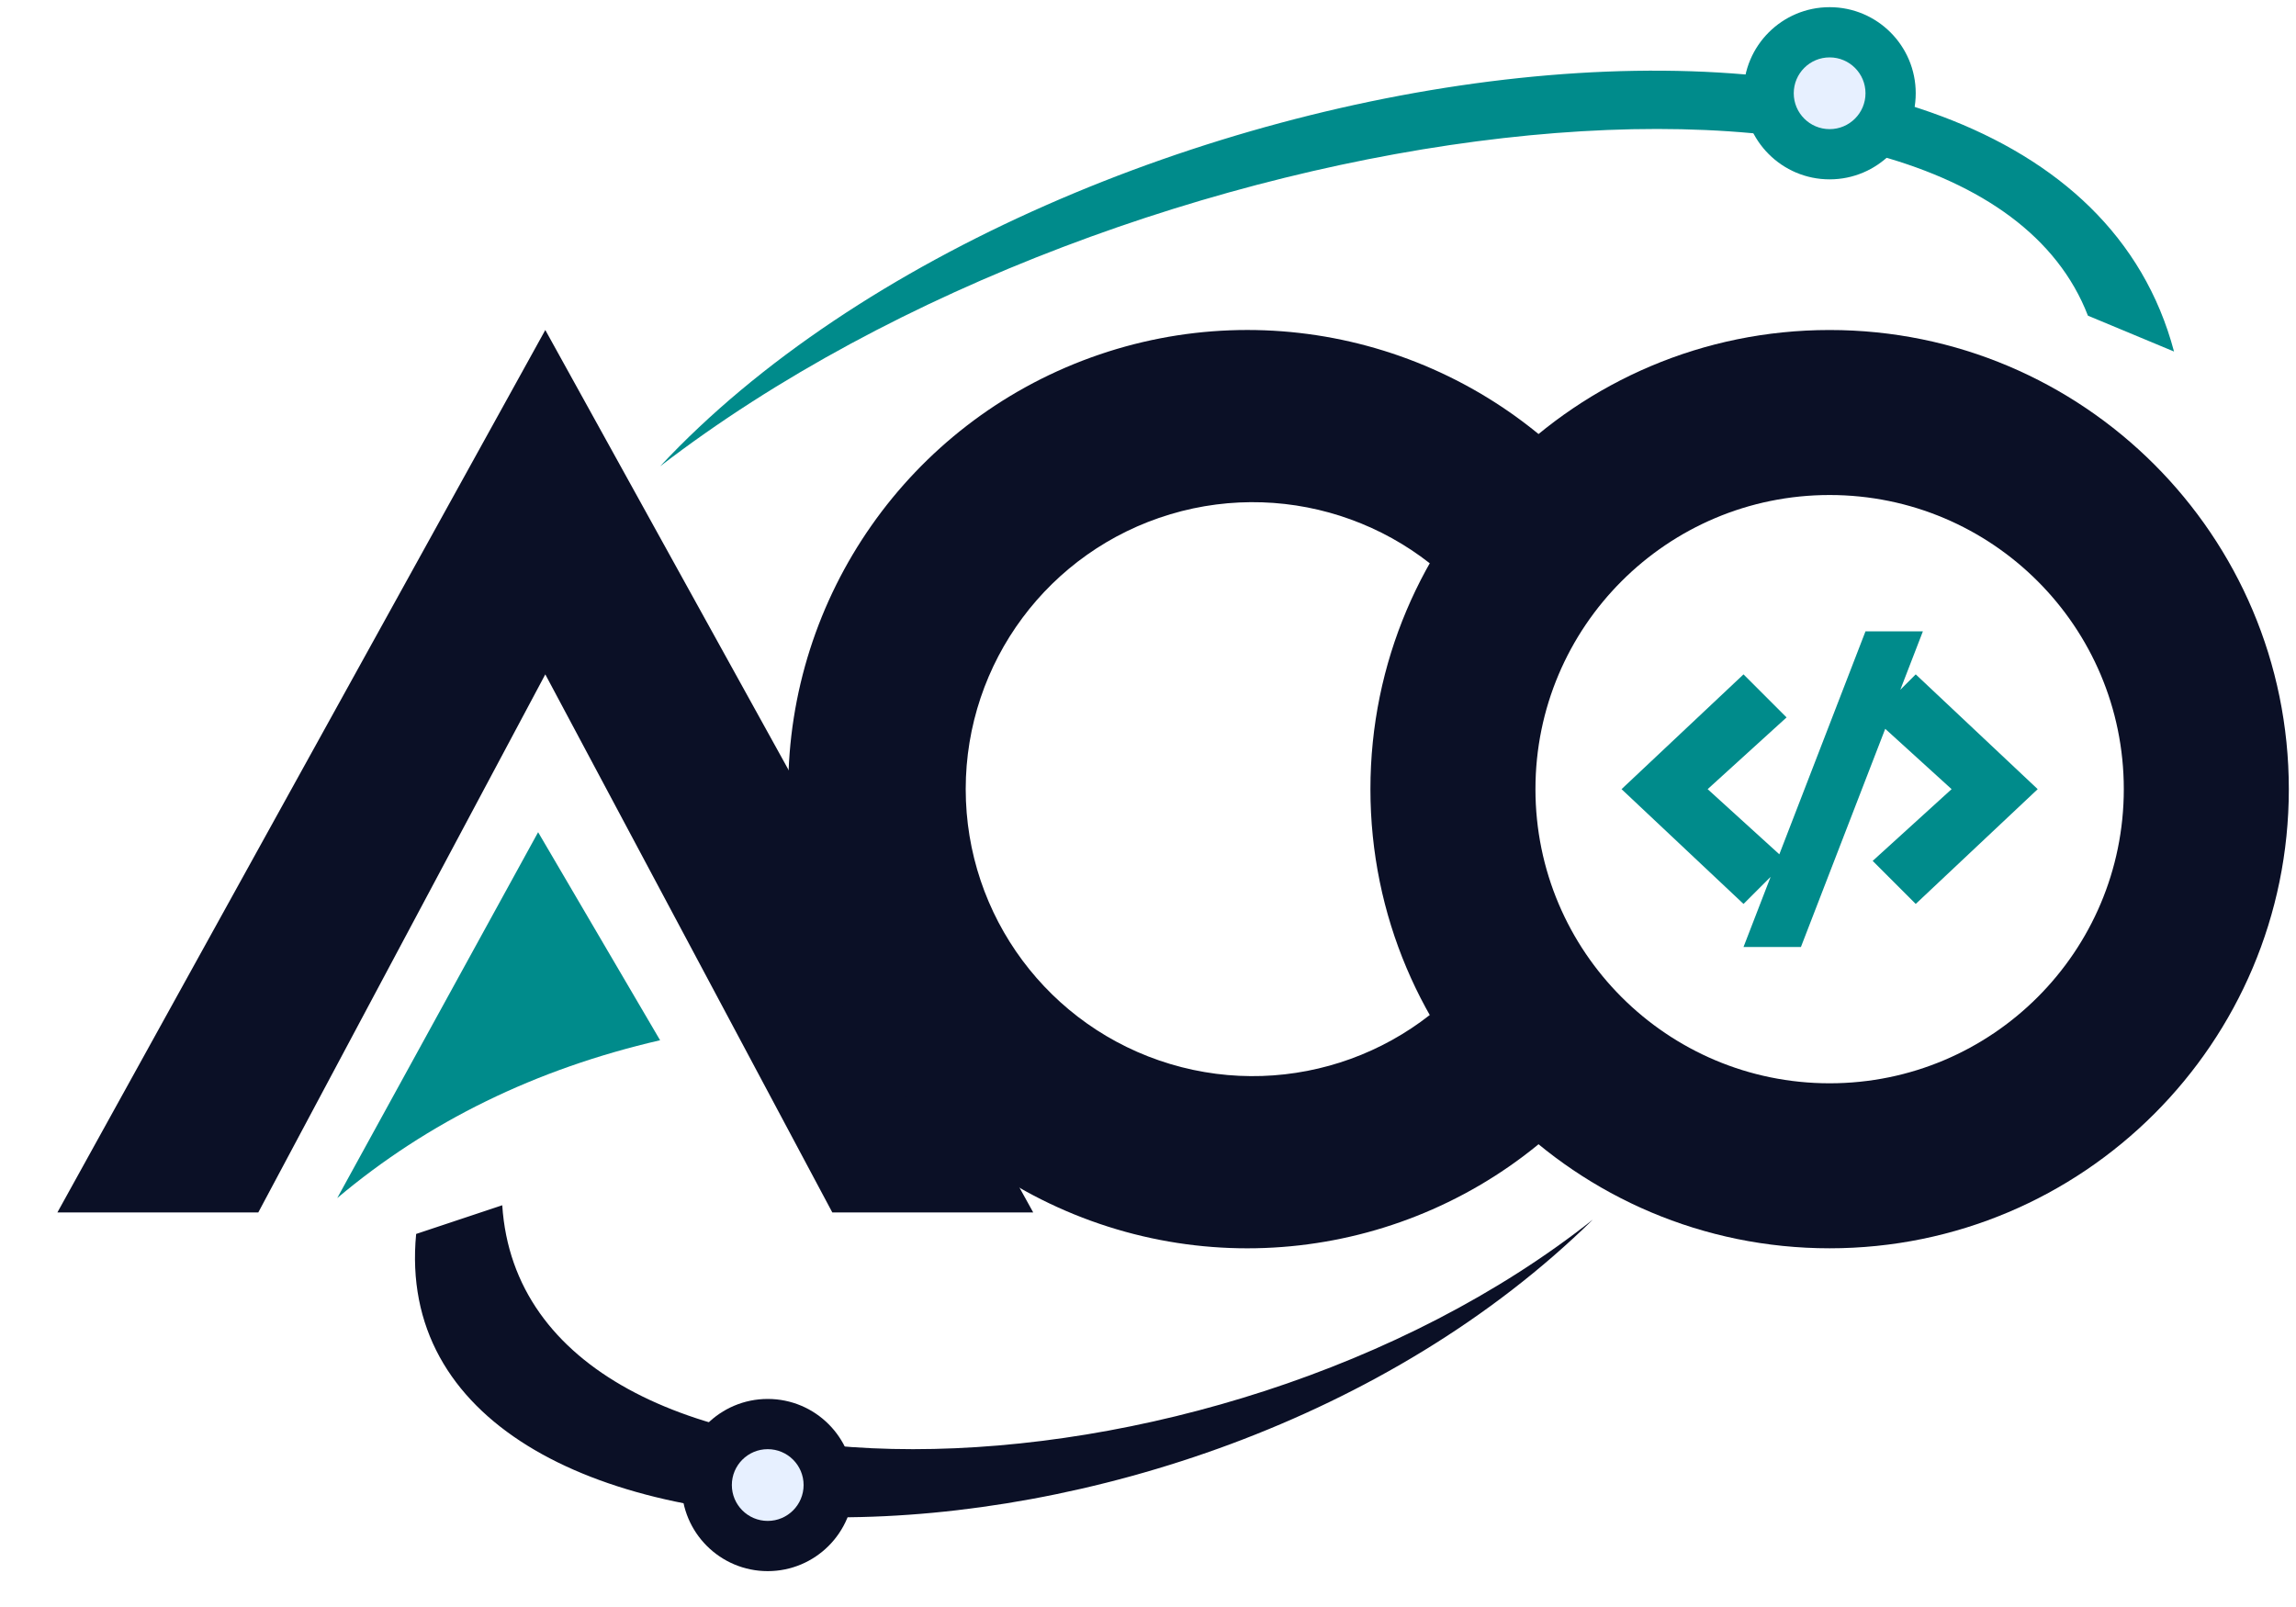
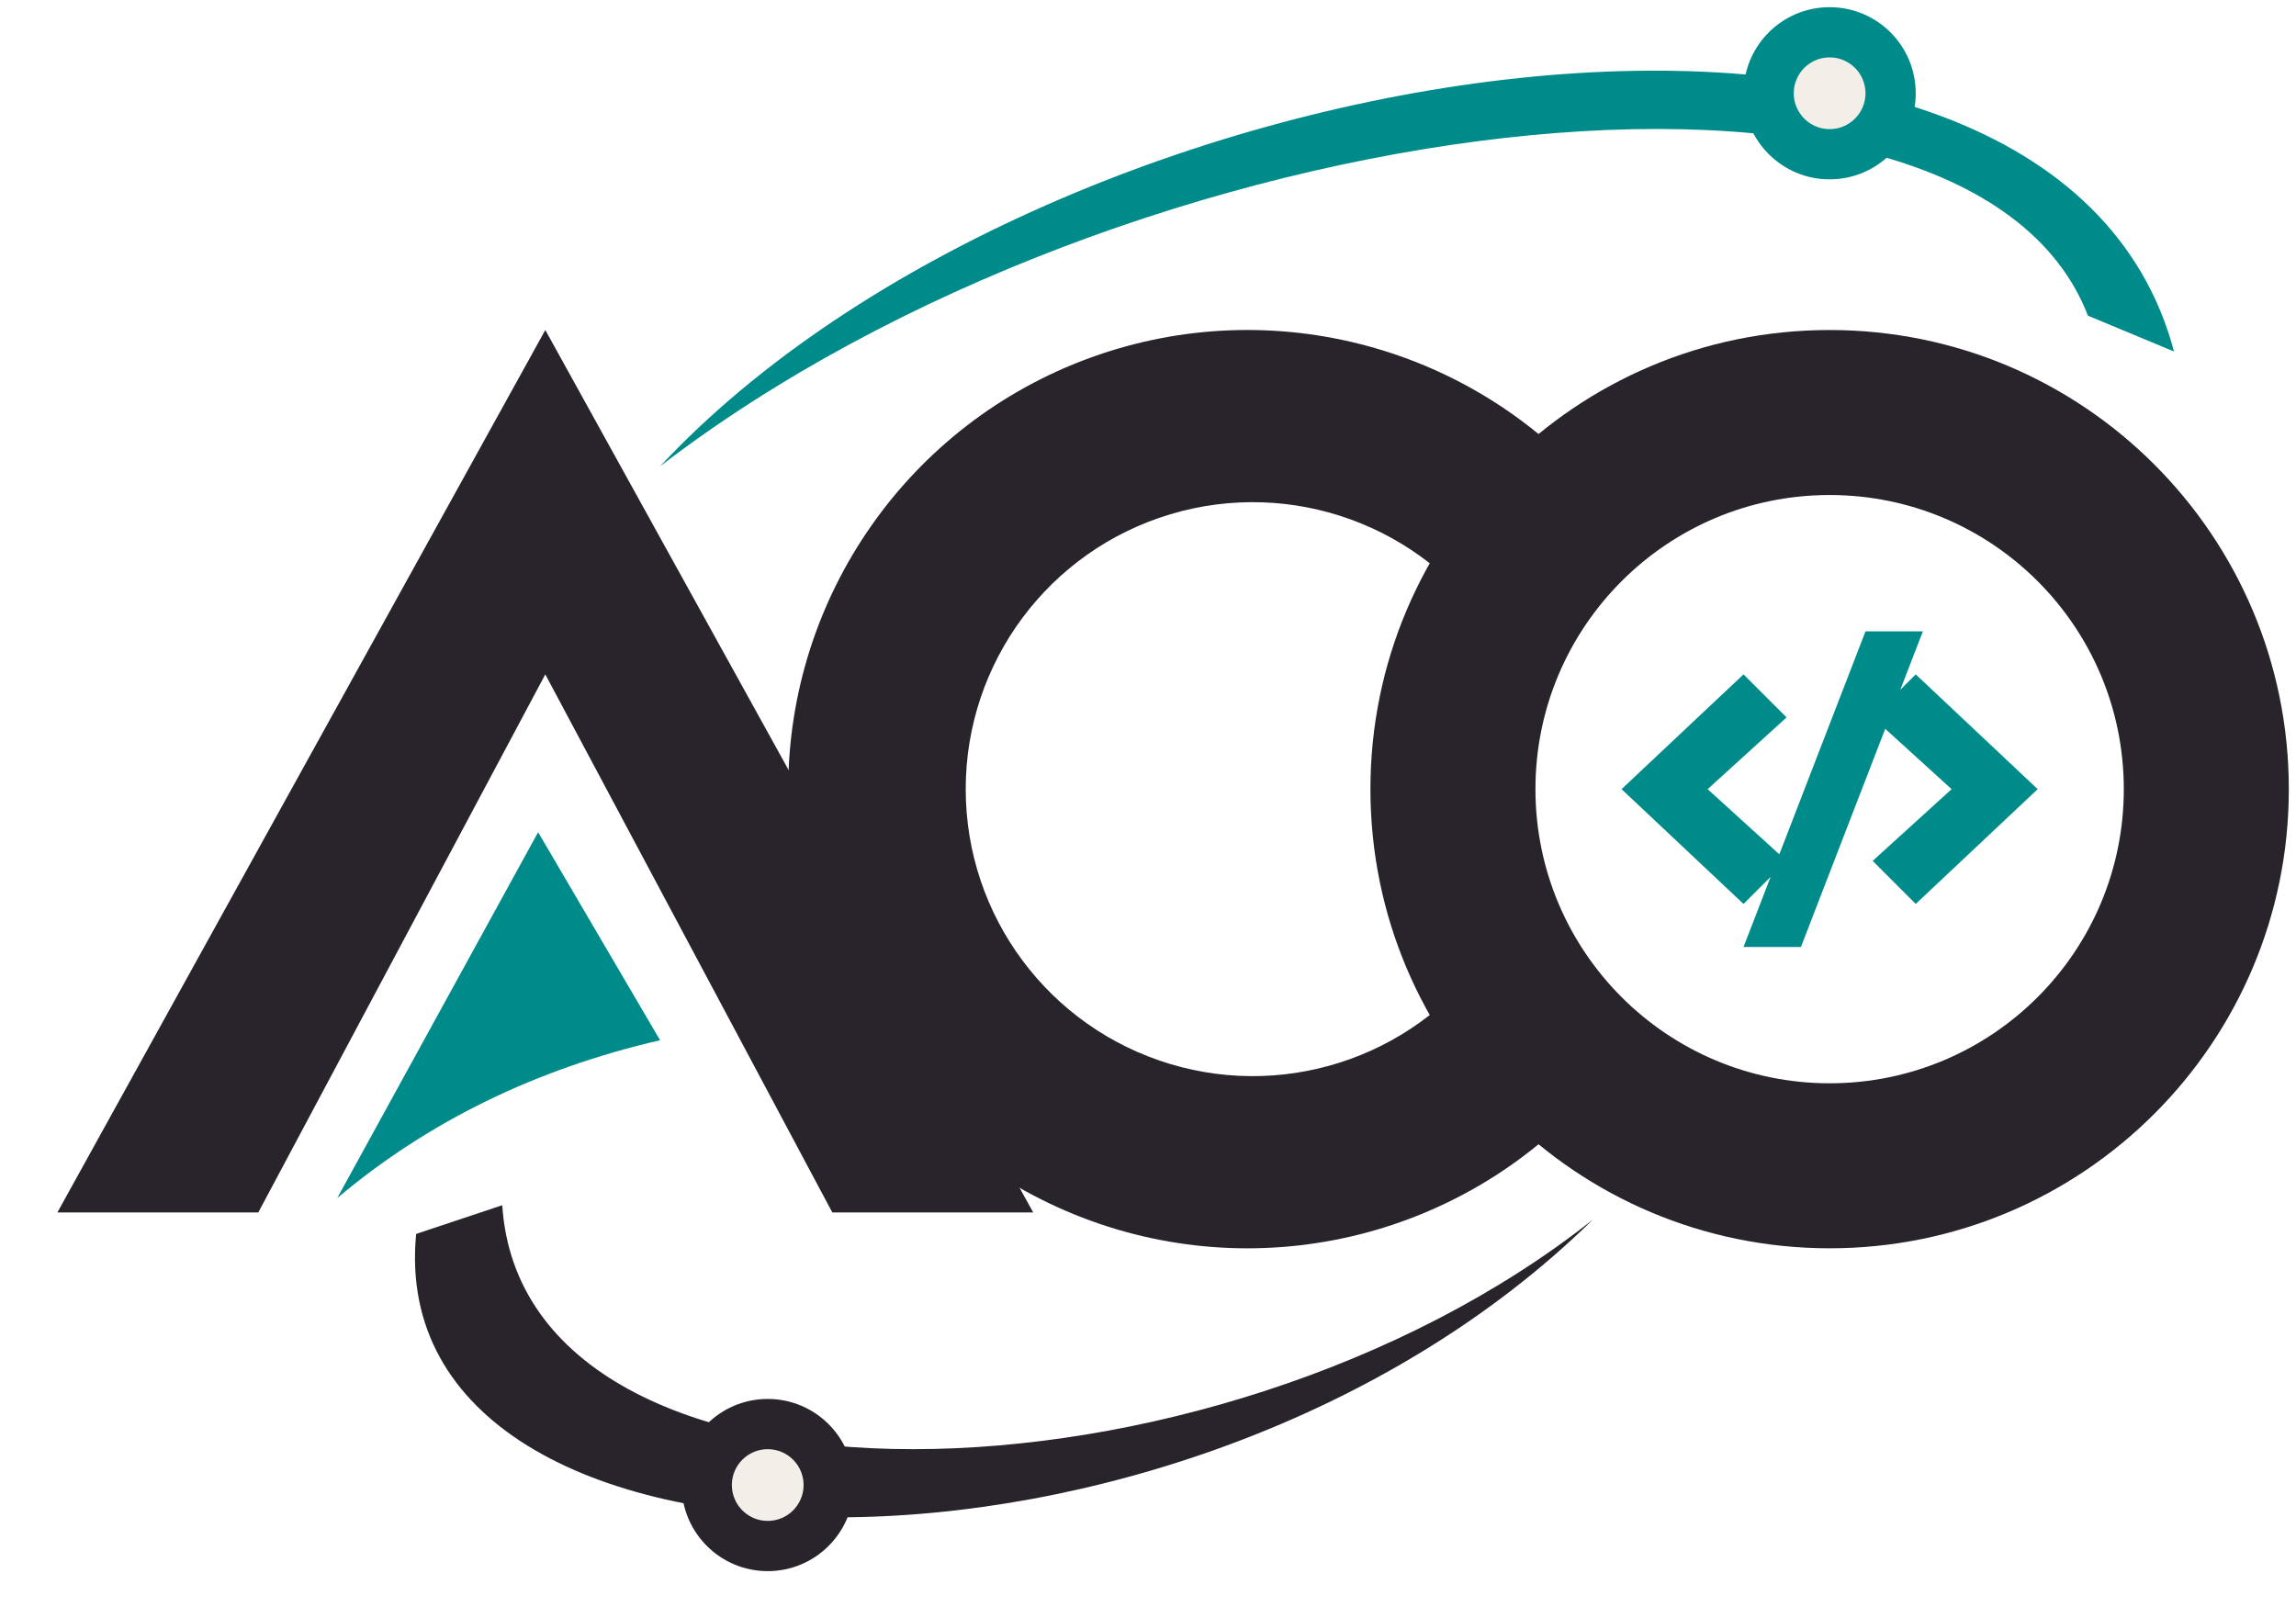
<svg xmlns="http://www.w3.org/2000/svg" viewBox="0 0 320 224">
-   <g fill="#0B1026">
+   <g fill="#29232B">
    <path d="M8 169 76 46 144 169H116L76 94 36 169Z" />
    <path d="M223 69A64 64 0 1 0 223 151L208 132A40 40 0 1 1 208 88Z" />
    <path fill-rule="evenodd" d="M255 46a64 64 0 1 0 0 128 64 64 0 0 0 0-128Zm0 23a41 41 0 1 1 0 82 41 41 0 0 1 0-82Z" />
  </g>
  <g fill="#008B8B">
    <path d="M47 167 75 116 92 145Q66 151 47 167Z" />
    <path d="M92 65C147 6 286-15 303 49L291 44C274 0 157 15 92 65Z" />
    <circle cx="255" cy="13" r="12" />
    <path d="M243 94 226 110 243 126 249 120 238 110 249 100Zm24 0-6 6 11 10-11 10 6 6 17-16Zm-7-6-17 44h8l17-44Z" />
  </g>
-   <g fill="#0B1026">
+   <g fill="#29232B">
    <path d="M58 172C53 224 165 226 222 170 169 212 73 214 70 168Z" />
    <circle cx="107" cy="207" r="12" />
  </g>
-   <g fill="#E7F0FF">
+   <g fill="#F3EEE7">
    <circle cx="255" cy="13" r="5" />
    <circle cx="107" cy="207" r="5" />
  </g>
</svg>
